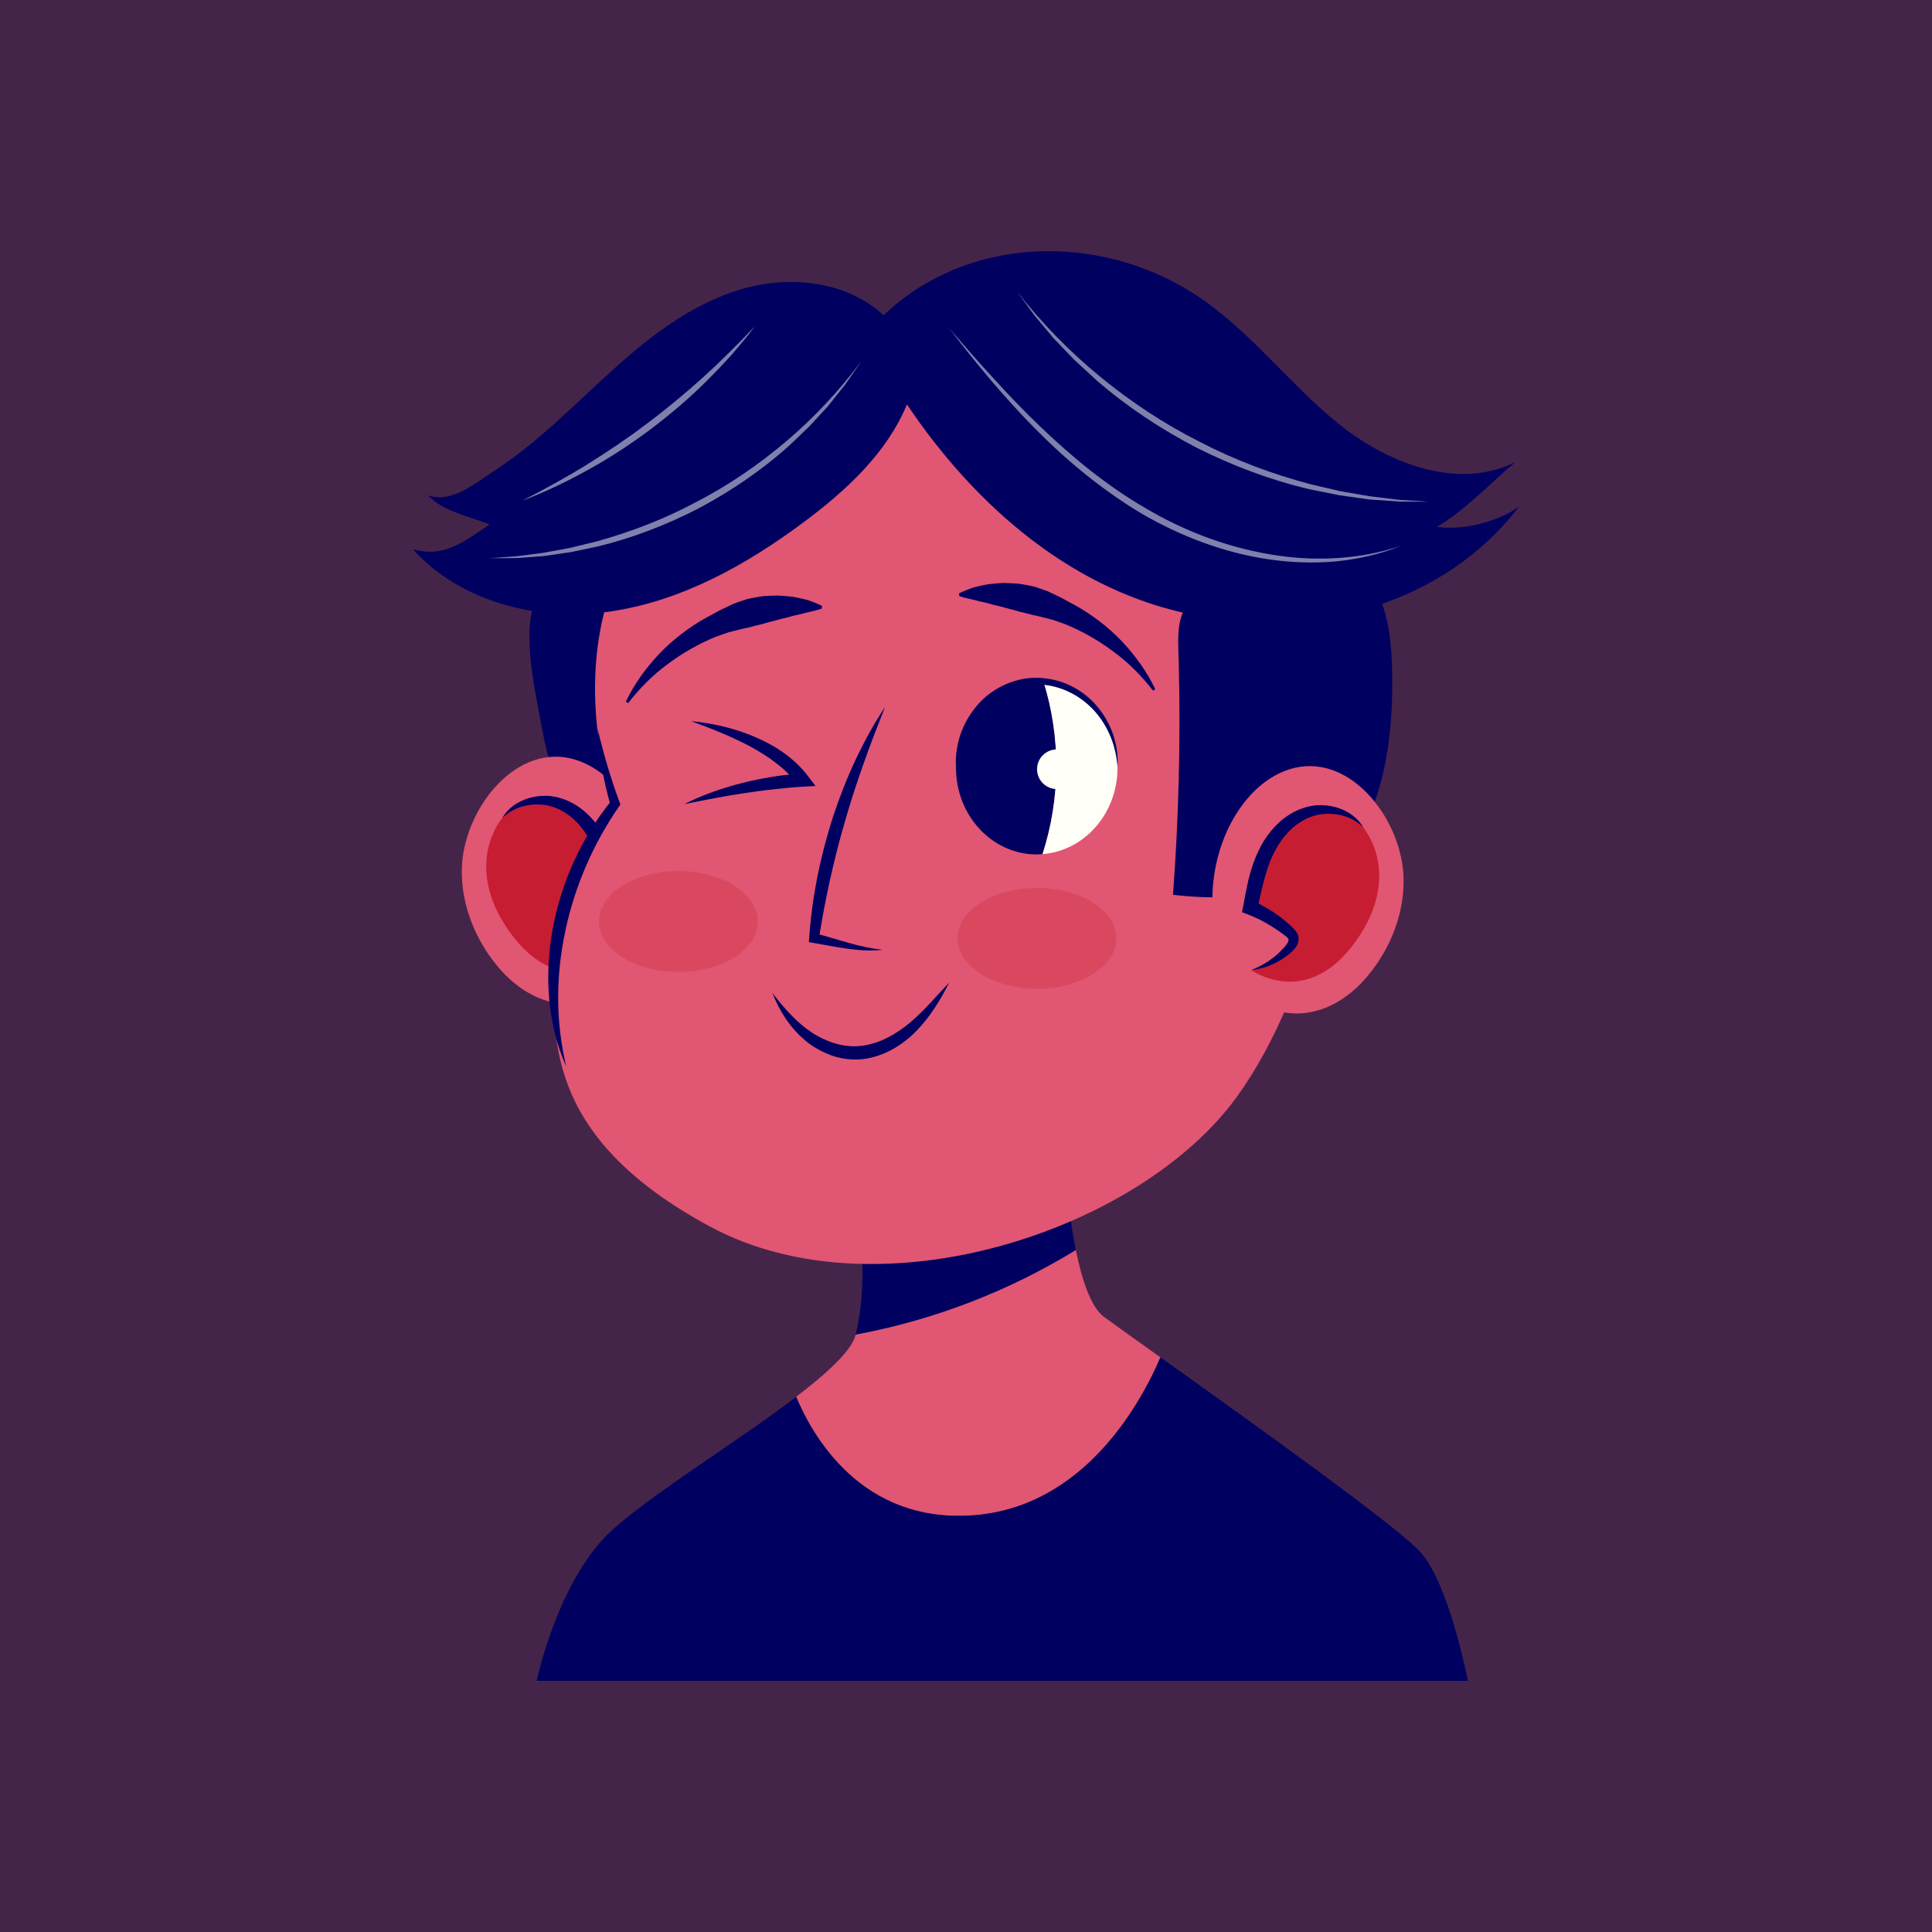
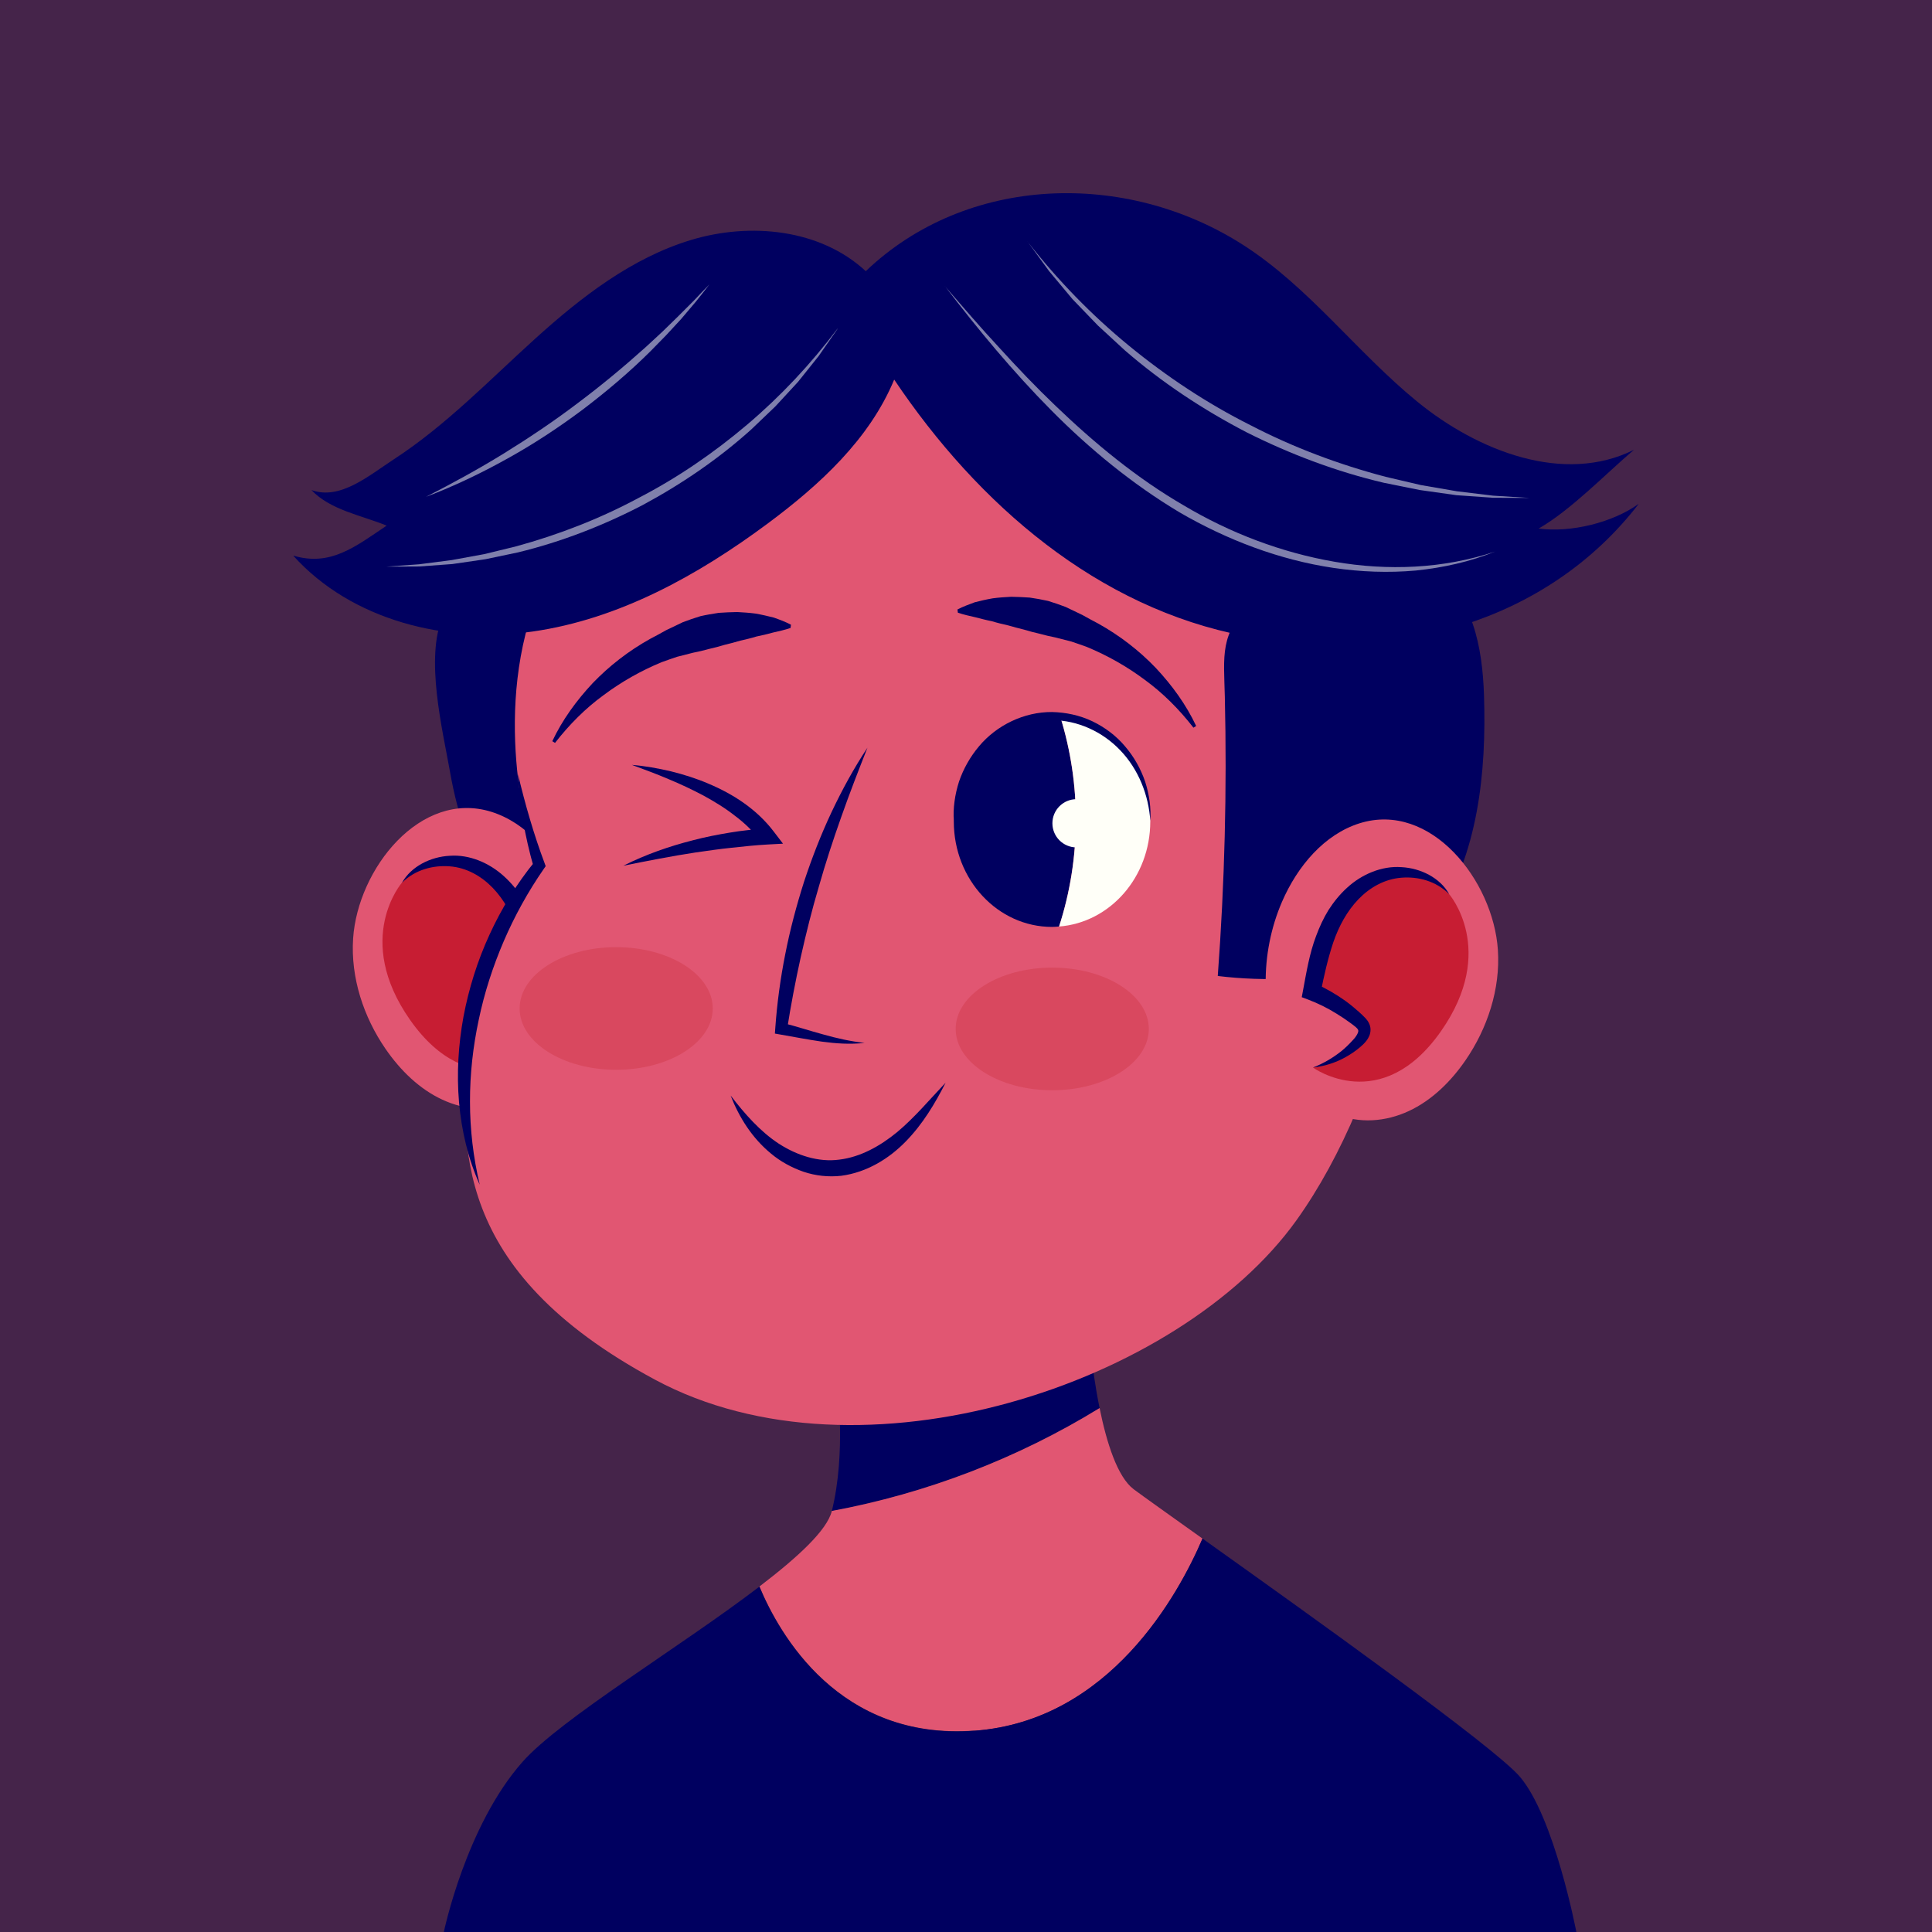
<svg xmlns="http://www.w3.org/2000/svg" viewBox="0 0 100 100">
  <rect width="100" height="100" fill="#45244a" />
-   <svg x="21.366" y="13" width="57.267" height="74.00" viewBox="0 0 165.68 214.09">
+   <svg x="15.175" y="10" width="69.649" height="90.00" viewBox="0 0 165.68 214.09">
    <defs>
      <style>
      .cls-1 {
        fill: #edaea9;
      }

      .cls-1, .cls-2 {
        mix-blend-mode: multiply;
      }

      .cls-1, .cls-3 {
        opacity: .5;
      }

      .cls-4 {
        isolation: isolate;
      }

      .cls-2, .cls-5 {
        fill: #e15672;
      }

      .cls-6 {
        fill: #000060;
      }

      .cls-7 {
        fill: #fffff8;
      }
    </style>
    </defs>
    <g class="cls-4">
      <g id="Capa_1" data-name="Capa 1">
        <g>
          <g>
            <path class="cls-6" d="M97.85,138.85l-30.86,7.88s1.12,8.32-.67,15.53c11.64-2.16,22.88-6.48,32.97-12.67-1.09-5.35-1.44-10.74-1.44-10.74Z" />
            <path class="cls-5" d="M83.88,189.31c16.69-1.23,25.16-16.84,28.08-23.66-4.21-3-7.37-5.25-8.48-6.08-1.99-1.5-3.33-5.73-4.19-9.99-10.09,6.2-21.33,10.51-32.97,12.67,0,0,0,0,0,.01-.59,2.37-4.16,5.66-8.91,9.29,2.45,5.87,9.83,18.97,26.48,17.74Z" />
            <path class="cls-6" d="M151.01,194.94c-3.23-3.74-26.1-20.06-39.05-29.29-2.92,6.82-11.39,22.43-28.08,23.66-16.66,1.23-24.03-11.87-26.48-17.74-9.73,7.43-24.47,16.27-29.16,21.57-6.98,7.88-9.69,20.95-9.69,20.95h139.44s-2.7-14.19-6.98-19.15Z" />
          </g>
          <path class="cls-6" d="M19.31,71.25c.97,5.44,2.66,11.15,6.91,14.65.88.72,1.98,1.36,3.09,1.13.93-.19,1.64-.94,2.2-1.71,2.32-3.13,3.34-7.05,3.81-10.93.81-6.73.1-13.65-2.07-20.06-.64-1.9-1.44-3.79-2.78-5.27-3.66-4.04-10.05-1.55-12.04,3.04-2.22,5.11-.05,13.91.88,19.14Z" />
          <g>
            <path class="cls-5" d="M7.38,91.76c-.32,4.84,1.3,9.68,3.98,13.58,1.82,2.65,4.17,4.95,6.99,6.26,2.82,1.32,6.14,1.59,9.01.34,2.62-1.14,4.7-3.44,6.12-6.05,3.28-6.04,3.2-13.78.47-20.08-1.9-4.38-5.21-8.28-9.54-9.64-8.75-2.74-16.46,7.03-17.03,15.59Z" />
            <path class="cls-2" d="M30.15,106.26c-2.13-.52-4.09-1.64-5.59-3.18-.45-.47-.89-1.09-.69-1.73.11-.36.41-.63.69-.88,1.7-1.48,3.65-2.69,5.73-3.56-.56-2.89-1.12-5.81-2.41-8.43-1.29-2.62-3.41-4.95-6.24-5.88-2.83-.93-6.4-.15-8.24,2.28,0,0-6.02,6.89.98,16.89,7.39,10.55,15.76,4.49,15.76,4.49Z" />
            <path class="cls-6" d="M13.41,84.88c1.12-1.99,3.5-3.18,5.87-3.3,2.43-.18,4.88.89,6.66,2.51.9.81,1.67,1.75,2.31,2.76.63,1.02,1.12,2.11,1.53,3.2.82,2.2,1.19,4.46,1.6,6.64l.17.9-.82.31c-1.21.46-2.38,1.04-3.48,1.73-.56.33-1.11.7-1.63,1.09-.25.19-.55.41-.74.57-.2.18-.25.27-.28.36-.09.22.22.78.67,1.24.44.48.9.94,1.41,1.35,1.03.82,2.2,1.51,3.48,2.01-1.37-.15-2.74-.57-3.98-1.26-.62-.35-1.22-.74-1.77-1.21-.27-.23-.56-.48-.82-.82-.25-.33-.51-.78-.51-1.37,0-.6.35-1.13.63-1.42.3-.32.53-.52.8-.77.53-.48,1.08-.93,1.66-1.35,1.16-.83,2.41-1.54,3.72-2.14l-.65,1.21c-.43-2.18-.91-4.3-1.58-6.3-.69-1.99-1.68-3.82-3.09-5.29-1.41-1.46-3.23-2.49-5.29-2.65-2.04-.16-4.26.41-5.86,2Z" />
          </g>
          <path class="cls-5" d="M30.11,83.17S9.41,26.52,80.22,21.89c70.81-4.63,65.65,73.38,43.3,104.58-14.43,20.15-53.65,33.23-78.98,19.61-25.33-13.62-23.69-29.14-23.15-40.58s8.72-22.33,8.72-22.33Z" />
          <path class="cls-6" d="M27.66,71.46c.9,3.78,1.96,7.48,3.31,11.07l.12.33-.23.33c-1.94,2.8-3.59,5.79-4.93,8.9-1.34,3.12-2.39,6.36-3.08,9.67-.71,3.31-1.09,6.7-1.08,10.11,0,3.41.4,6.83,1.2,10.21-1.43-3.17-2.24-6.64-2.55-10.15-.3-3.51-.09-7.07.55-10.55.66-3.47,1.72-6.87,3.2-10.08,1.47-3.21,3.33-6.25,5.55-8.98l-.11.66c-1.07-3.77-1.77-7.64-1.94-11.52Z" />
          <g>
            <g>
              <path class="cls-6" d="M94.44,64.43c-.33-.03-.66-.05-1-.05-6.68,0-12.1,5.81-12.1,12.98s5.42,12.98,12.1,12.98c.29,0,.58-.03.86-.05,2.7-8.33,2.76-17.5.14-25.86Z" />
              <path class="cls-7" d="M105.54,77.36c0-6.81-4.88-12.38-11.1-12.93,2.62,8.36,2.57,17.53-.14,25.86,6.28-.48,11.23-6.08,11.23-12.93Z" />
            </g>
            <path class="cls-7" d="M99.42,77.58c0,1.64-1.33,2.97-2.97,2.97s-2.97-1.33-2.97-2.97,1.33-2.97,2.97-2.97,2.97,1.33,2.97,2.97Z" />
            <path class="cls-6" d="M105.54,77.36c-.2-3.28-1.48-6.44-3.69-8.75-2.19-2.31-5.26-3.72-8.41-3.73-3.16-.03-6.23,1.41-8.41,3.73-2.2,2.31-3.48,5.47-3.69,8.75-.11-1.64.13-3.31.64-4.91.54-1.58,1.38-3.07,2.47-4.36,2.17-2.59,5.54-4.23,8.98-4.21,1.71.04,3.42.4,4.97,1.14,1.54.74,2.93,1.78,4.02,3.08,1.1,1.28,1.94,2.77,2.48,4.36.51,1.59.75,3.26.63,4.91Z" />
          </g>
          <path class="cls-6" d="M31.9,67.48c1.23-2.62,2.97-5.01,4.99-7.17,2.05-2.13,4.43-3.97,7.05-5.43.66-.35,1.33-.7,1.99-1.08l2.05-.98c.71-.27,1.43-.52,2.16-.74.74-.17,1.49-.29,2.25-.41.76-.05,1.52-.09,2.28-.1.76.04,1.52.09,2.27.19.75.13,1.5.31,2.23.49.73.26,1.44.52,2.12.88l-.05.4c-.74.25-1.45.4-2.14.56-.7.19-1.38.36-2.05.49-.67.21-1.33.36-1.99.51-.65.2-1.3.36-1.95.52-.64.19-1.28.37-1.93.51-.64.18-1.29.33-1.95.46l-1.96.5c-.64.21-1.28.44-1.92.67-2.51,1.04-4.91,2.39-7.13,4.05-2.24,1.63-4.23,3.63-5.98,5.88l-.34-.21Z" />
          <path class="cls-6" d="M110.84,65.8c-1.75-2.25-3.74-4.25-5.98-5.88-2.22-1.66-4.62-3.01-7.13-4.05-.64-.23-1.28-.46-1.92-.67l-1.96-.5c-.66-.13-1.31-.28-1.95-.46-.65-.14-1.29-.32-1.93-.51-.65-.16-1.3-.33-1.95-.52-.66-.15-1.32-.3-1.99-.51-.67-.13-1.35-.31-2.05-.49-.7-.16-1.4-.31-2.14-.56l-.05-.4c.68-.35,1.4-.61,2.12-.88.73-.19,1.47-.36,2.23-.49.75-.1,1.51-.15,2.27-.19.76.01,1.52.05,2.28.1.75.11,1.5.24,2.25.41.73.22,1.45.47,2.16.74l2.05.98c.66.37,1.32.73,1.99,1.08,2.62,1.46,5.01,3.3,7.05,5.43,2.02,2.15,3.76,4.55,4.99,7.17l-.34.21Z" />
          <ellipse class="cls-1" cx="93.46" cy="102.9" rx="11.89" ry="7.55" />
          <ellipse class="cls-1" cx="39.77" cy="100.38" rx="11.89" ry="7.55" />
          <path class="cls-6" d="M113.84,96.38c5.92.72,11.97.41,17.78-.89,1.58-.36,3.17-.79,4.57-1.61,1.83-1.07,3.24-2.75,4.42-4.51,5.29-7.96,6.32-18.01,6.01-27.57-.19-5.79-1.36-12.46-6.41-15.31-3.25-1.83-7.27-1.52-10.93-.81-4,.77-8.2,2.13-11.29,4.89-3.94,3.52-3.4,6.42-3.28,11.43.27,11.47-.02,22.95-.87,34.39Z" />
          <path class="cls-6" d="M165.68,38.24c-3.23,2.33-8.38,3.58-12.33,3.05,3.98-2.28,8.24-6.73,11.74-9.7-8.62,4.31-19.21.18-26.68-5.92-7.47-6.1-13.34-14.11-21.46-19.31-14.46-9.25-34.04-8.62-46.45,3.24-5.59-5.19-14.21-6.05-21.52-3.84-7.3,2.21-13.51,7.02-19.17,12.14-5.66,5.12-10.99,10.67-17.38,14.84-3.14,2.05-6.66,5.09-10.18,3.81,2.31,2.46,6.14,3.1,9.26,4.38-3.95,2.66-6.95,5.05-11.51,3.69,7.18,7.98,18.85,10.87,29.48,9.35,10.63-1.52,20.34-6.91,28.96-13.31,6.39-4.75,12.51-10.36,15.56-17.71,10.32,15.37,25.05,28.13,43.24,31.58,18.19,3.45,37.13-1.63,48.44-16.29Z" />
          <path class="cls-6" d="M70.72,68.24c-1.12,2.84-2.22,5.66-3.22,8.51-1.01,2.84-1.95,5.71-2.77,8.6-.86,2.88-1.58,5.8-2.24,8.73-.65,2.94-1.21,5.89-1.68,8.87l-.57-.8c1.71.43,3.36.98,5.03,1.43,1.66.47,3.34.85,5.08,1.04-1.74.2-3.52.08-5.27-.16-1.74-.25-3.46-.59-5.15-.88l-.62-.11.05-.69c.22-3.05.63-6.1,1.23-9.1.59-3.01,1.38-5.98,2.31-8.9.96-2.91,2.07-5.77,3.37-8.54,1.31-2.77,2.77-5.46,4.46-8Z" />
          <path class="cls-6" d="M40.68,82.79c2.73-1.37,5.62-2.38,8.58-3.13,1.48-.39,2.98-.68,4.49-.93,1.51-.26,3.04-.4,4.56-.53l-.72,1.6c-.91-1.18-1.99-2.25-3.22-3.16-1.2-.95-2.53-1.75-3.9-2.5-1.38-.73-2.81-1.4-4.28-2.01-1.46-.63-2.97-1.17-4.48-1.74,1.61.13,3.21.42,4.79.79,1.58.39,3.14.88,4.65,1.53,3.02,1.27,5.93,3.14,8.02,5.89l1.14,1.49-1.86.1c-1.49.08-2.97.24-4.45.4-1.48.15-2.96.37-4.44.58-2.96.45-5.9,1.03-8.89,1.63Z" />
          <path class="cls-6" d="M53.86,111.1c1.76,2.29,3.65,4.43,5.92,5.92,2.26,1.46,4.91,2.32,7.47,1.97,2.58-.31,5.02-1.66,7.13-3.4,2.12-1.77,3.96-3.97,5.95-6.07-1.31,2.57-2.8,5.08-4.89,7.22-2.07,2.13-4.8,3.82-7.95,4.24-1.57.18-3.18,0-4.64-.49-1.46-.51-2.83-1.25-3.99-2.22-2.35-1.92-3.96-4.49-5-7.17Z" />
          <g>
            <path class="cls-5" d="M148.33,93.17c.32,4.84-1.3,9.68-3.98,13.58-1.82,2.65-4.17,4.95-6.99,6.26-2.82,1.32-6.14,1.59-9.01.34-2.62-1.14-4.7-3.44-6.12-6.05-3.28-6.04-3.2-13.78-.47-20.08,1.9-4.38,5.21-8.28,9.54-9.64,8.75-2.74,16.46,7.03,17.03,15.59Z" />
            <path class="cls-2" d="M125.56,107.66c2.13-.52,4.09-1.64,5.59-3.18.45-.47.89-1.09.69-1.73-.11-.36-.41-.63-.69-.88-1.7-1.48-3.65-2.69-5.73-3.56.56-2.89,1.12-5.81,2.41-8.43,1.29-2.62,3.41-4.95,6.24-5.88,2.83-.93,6.4-.15,8.24,2.28,0,0,6.02,6.89-.98,16.89-7.39,10.55-15.76,4.49-15.76,4.49Z" />
            <path class="cls-6" d="M142.31,86.28c-1.6-1.59-3.82-2.17-5.86-2-2.06.16-3.88,1.19-5.29,2.65-1.41,1.47-2.4,3.3-3.09,5.29-.67,2-1.15,4.12-1.58,6.3l-.65-1.21c1.31.59,2.56,1.31,3.72,2.14.58.42,1.13.88,1.66,1.35.27.25.5.45.8.77.28.29.64.82.63,1.42,0,.59-.26,1.04-.51,1.37-.26.34-.55.59-.82.82-.55.47-1.15.86-1.77,1.21-1.24.69-2.61,1.11-3.98,1.26,1.28-.5,2.45-1.19,3.48-2.01.51-.41.98-.88,1.41-1.35.45-.46.76-1.02.67-1.24-.03-.09-.08-.18-.28-.36-.19-.16-.48-.39-.74-.57-.53-.39-1.07-.75-1.63-1.09-1.1-.69-2.27-1.27-3.48-1.73l-.82-.31.17-.9c.41-2.18.77-4.45,1.6-6.64.41-1.1.9-2.18,1.53-3.2.65-1.01,1.41-1.95,2.31-2.76,1.77-1.62,4.23-2.69,6.66-2.51,2.37.12,4.75,1.31,5.87,3.3Z" />
          </g>
          <g class="cls-3">
            <path class="cls-7" d="M80.25,11.46c2.2,2.53,4.38,5.08,6.66,7.53,2.25,2.48,4.56,4.9,6.98,7.21,4.82,4.62,10,8.9,15.76,12.24,5.71,3.4,12.03,5.81,18.58,6.94,6.54,1.13,13.39.87,19.77-1.26-3.11,1.26-6.43,2-9.79,2.34-3.36.3-6.76.17-10.1-.32-6.69-.99-13.13-3.45-18.97-6.84-5.8-3.47-11.05-7.78-15.79-12.56-4.74-4.78-9.03-9.96-13.1-15.29Z" />
            <path class="cls-7" d="M90.42,5.96c3.69,4.73,7.88,9.04,12.49,12.82,4.61,3.78,9.61,7.1,14.93,9.77,5.29,2.75,10.9,4.85,16.67,6.37l4.36,1.02,4.41.76,4.45.54,4.48.28-4.5-.02-4.5-.32-4.47-.63-4.43-.89c-5.87-1.38-11.55-3.52-16.94-6.23-5.35-2.78-10.42-6.13-14.97-10.08l-3.32-3.06-3.13-3.25-2.89-3.46-2.65-3.64Z" />
            <path class="cls-7" d="M67.03,16.7l-2.33,3.35-2.55,3.19-2.78,3.01-2.96,2.83c-4.06,3.66-8.62,6.76-13.44,9.35-4.86,2.52-9.99,4.51-15.31,5.8l-4.01.84-4.05.59-4.08.3-4.08.02,4.06-.29,4.03-.52,3.99-.73,3.94-.96c5.21-1.43,10.28-3.39,15.03-5.94,4.8-2.48,9.28-5.55,13.4-9.04,4.12-3.49,7.85-7.47,11.12-11.81Z" />
            <path class="cls-7" d="M16.38,37.37c3.26-1.67,6.47-3.42,9.58-5.34,3.1-1.92,6.13-3.95,9.03-6.15,2.92-2.18,5.72-4.51,8.44-6.95l2.01-1.86,1.96-1.91,1.94-1.94c.62-.67,1.26-1.33,1.9-1.98-.56.73-1.12,1.45-1.7,2.16l-1.78,2.1-1.87,2.02-1.93,1.97c-2.61,2.59-5.43,4.97-8.36,7.19-2.95,2.2-6.03,4.23-9.25,6.01-3.21,1.79-6.53,3.38-9.96,4.68Z" />
          </g>
        </g>
      </g>
    </g>
  </svg>
</svg>
